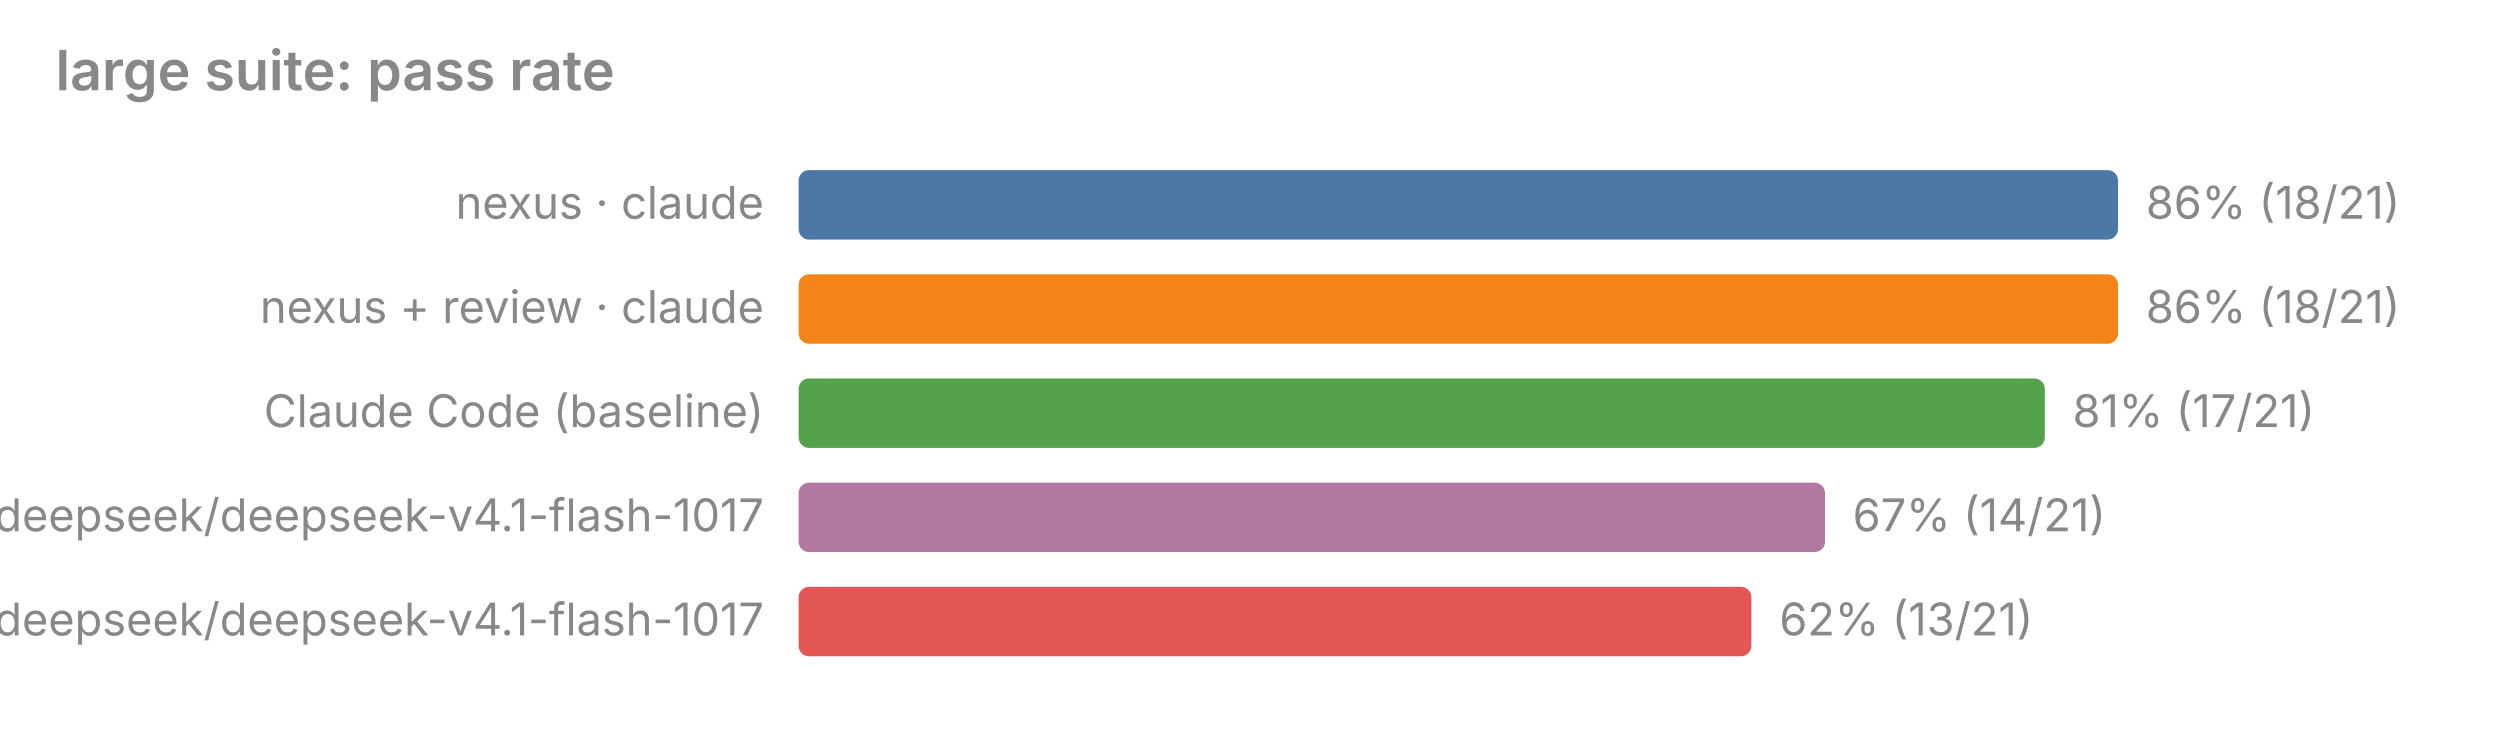
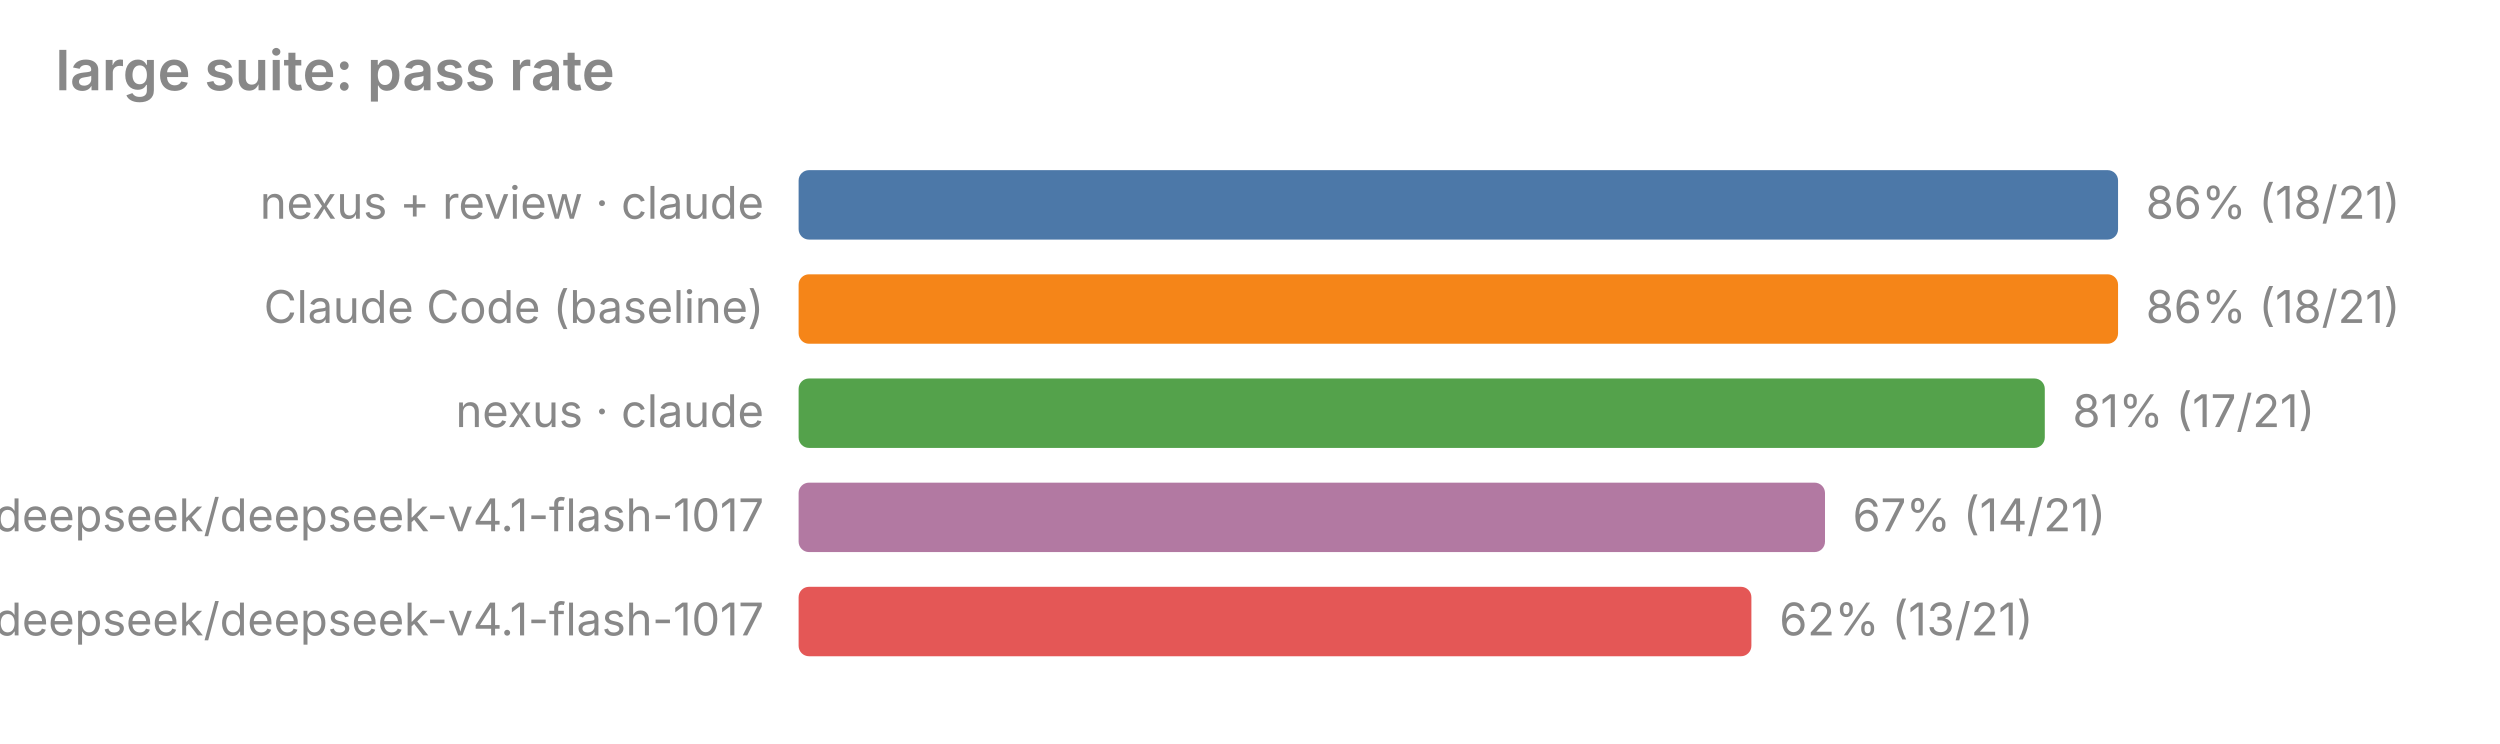
<svg xmlns="http://www.w3.org/2000/svg" width="720" height="214" viewBox="0 0 720 214" font-family="system-ui, -apple-system, Segoe UI, sans-serif">
  <text x="16" y="26" font-size="16" font-weight="600" fill="#888">large suite: pass rate</text>
-   <text x="220" y="63" text-anchor="end" font-size="13" fill="#888">nexus · claude</text>
+   <text x="220" y="63" text-anchor="end" font-size="13" fill="#888">nexus + review · claude</text>
  <rect x="230" y="49" width="380.0" height="20" rx="3" fill="#4C78A8" />
  <text x="618" y="63" font-size="13" fill="#888">86% (18/21)</text>
-   <text x="220" y="93" text-anchor="end" font-size="13" fill="#888">nexus + review · claude</text>
+   <text x="220" y="93" text-anchor="end" font-size="13" fill="#888">Claude Code (baseline)</text>
  <rect x="230" y="79" width="380.0" height="20" rx="3" fill="#F58518" />
  <text x="618" y="93" font-size="13" fill="#888">86% (18/21)</text>
-   <text x="220" y="123" text-anchor="end" font-size="13" fill="#888">Claude Code (baseline)</text>
+   <text x="220" y="123" text-anchor="end" font-size="13" fill="#888">nexus · claude</text>
  <rect x="230" y="109" width="358.9" height="20" rx="3" fill="#54A24B" />
  <text x="596.889" y="123" font-size="13" fill="#888">81% (17/21)</text>
  <text x="220" y="153" text-anchor="end" font-size="13" fill="#888">nexus + review · deepseek/deepseek-v4.1-flash-1017</text>
  <rect x="230" y="139" width="295.6" height="20" rx="3" fill="#B279A2" />
  <text x="533.556" y="153" font-size="13" fill="#888">67% (14/21)</text>
  <text x="220" y="183" text-anchor="end" font-size="13" fill="#888">nexus · deepseek/deepseek-v4.1-flash-1017</text>
  <rect x="230" y="169" width="274.4" height="20" rx="3" fill="#E45756" />
  <text x="512.444" y="183" font-size="13" fill="#888">62% (13/21)</text>
</svg>
